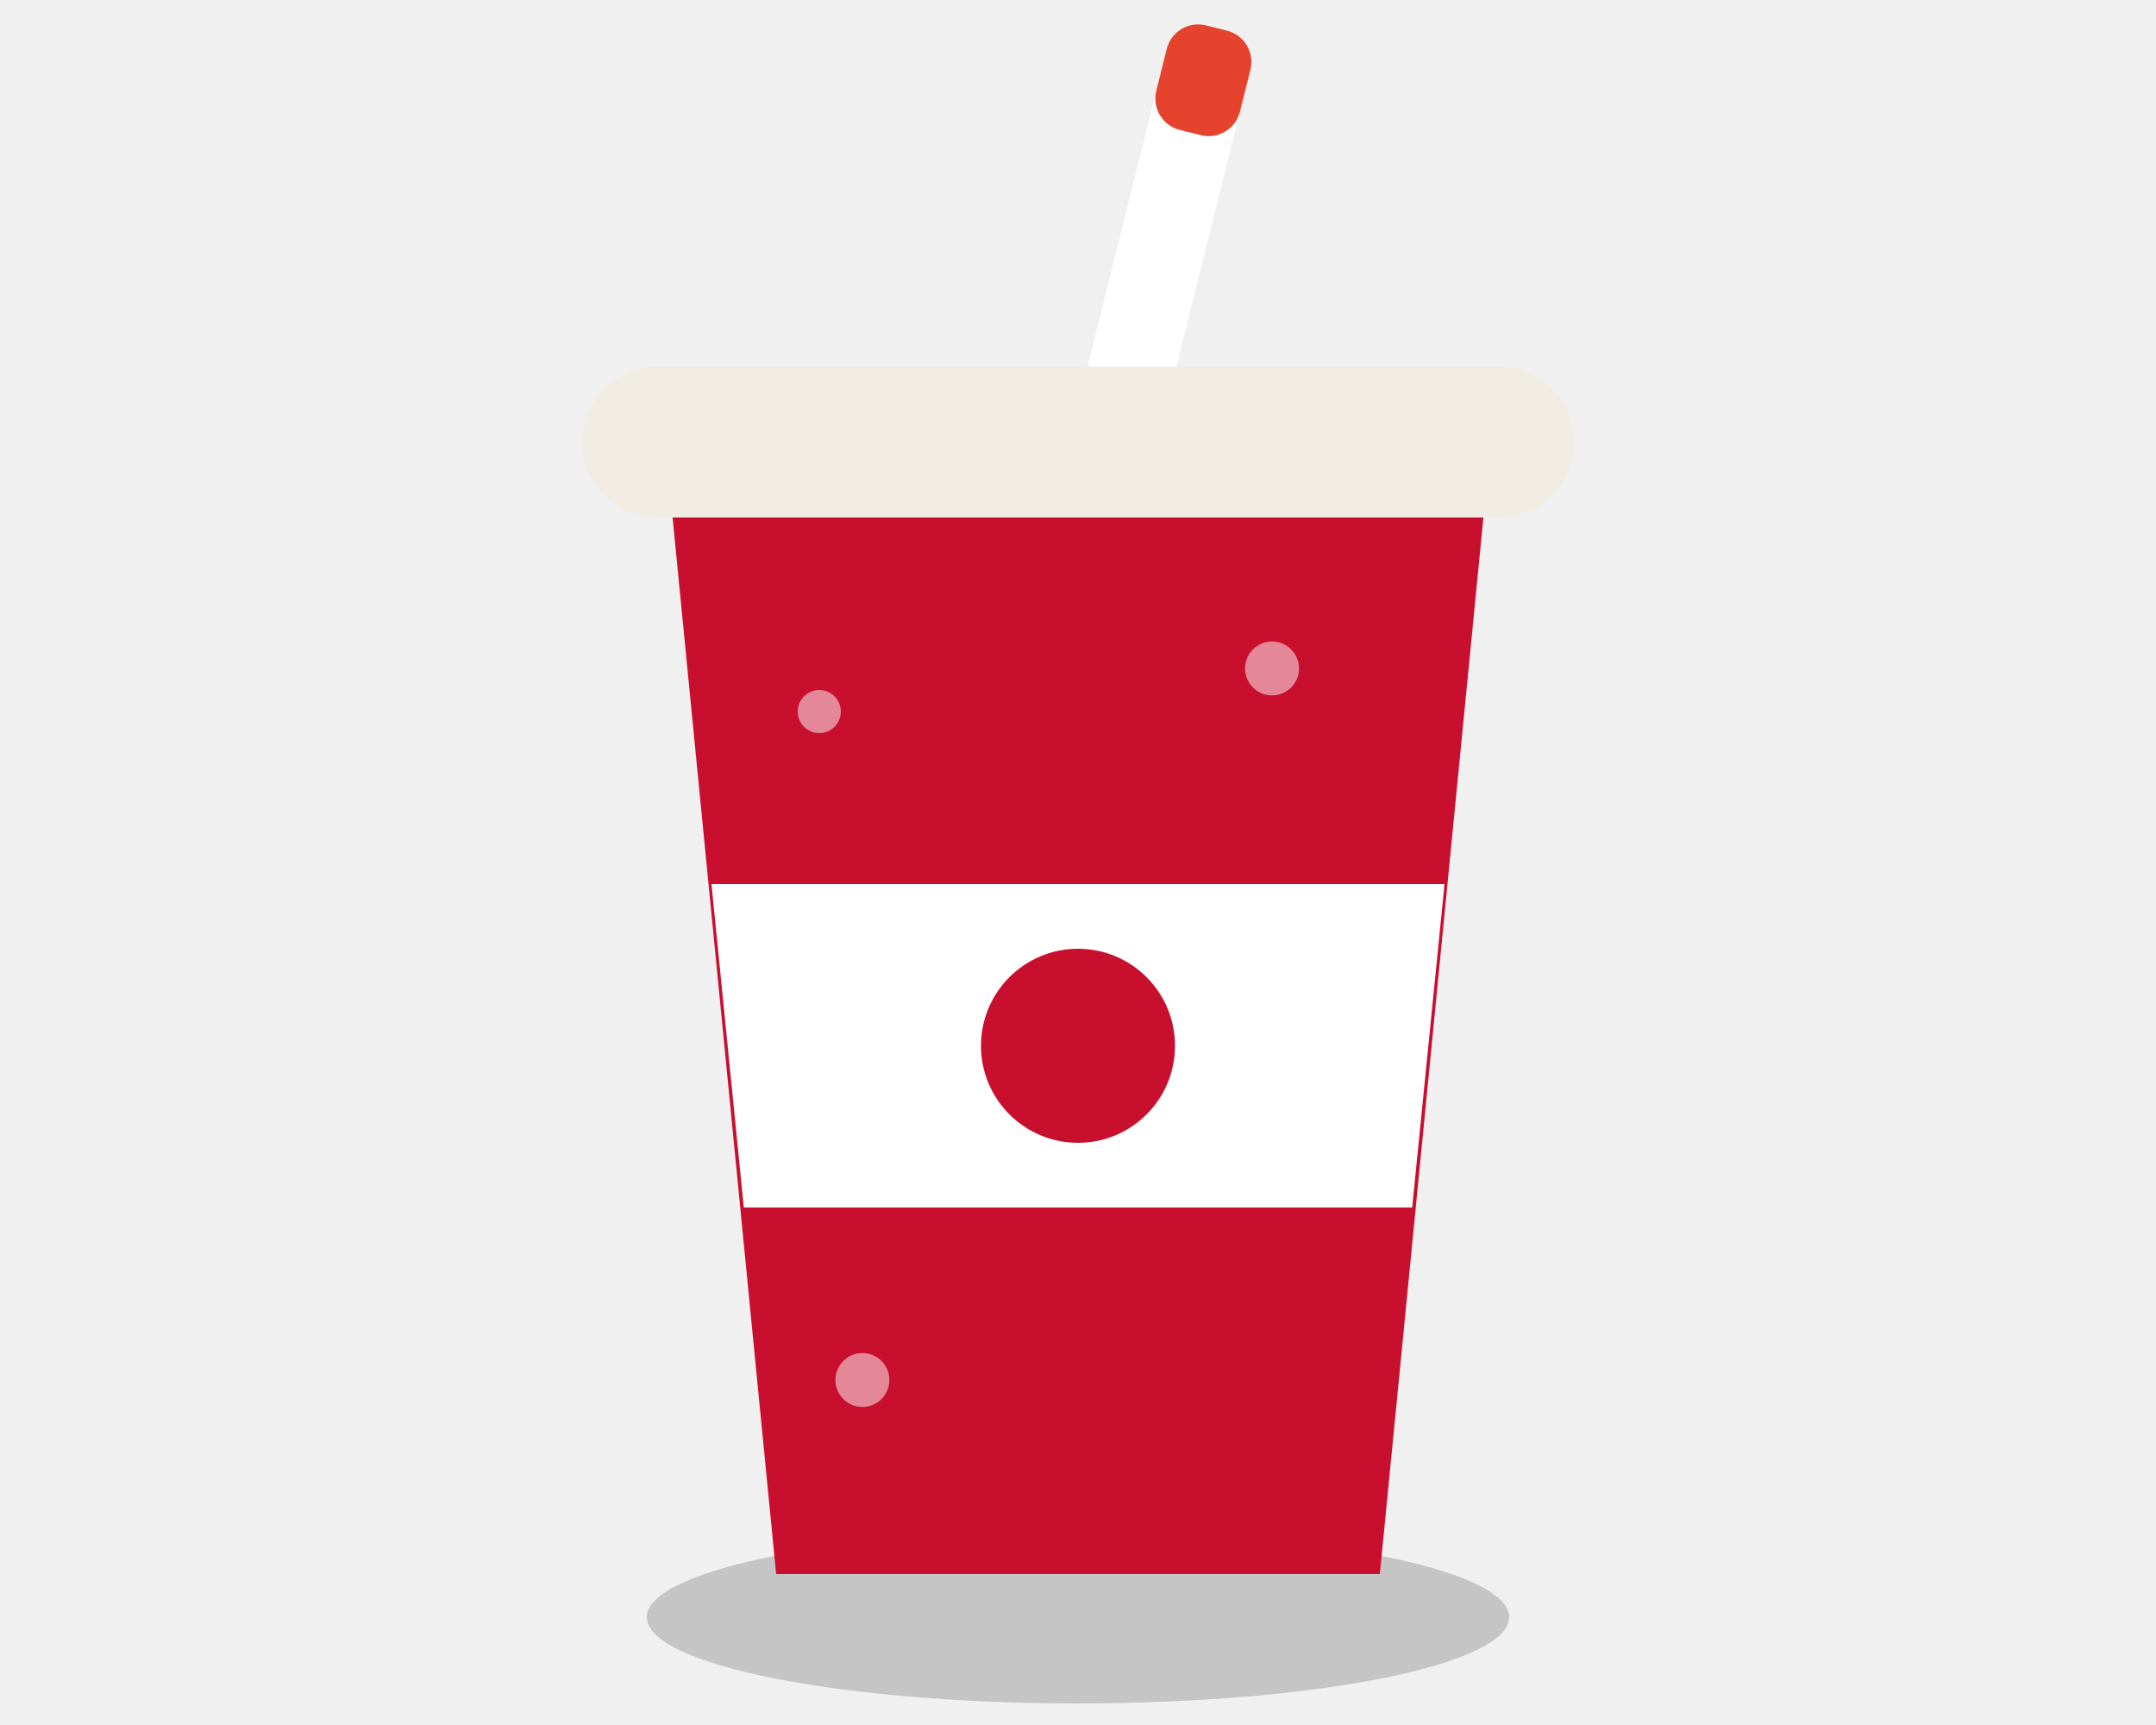
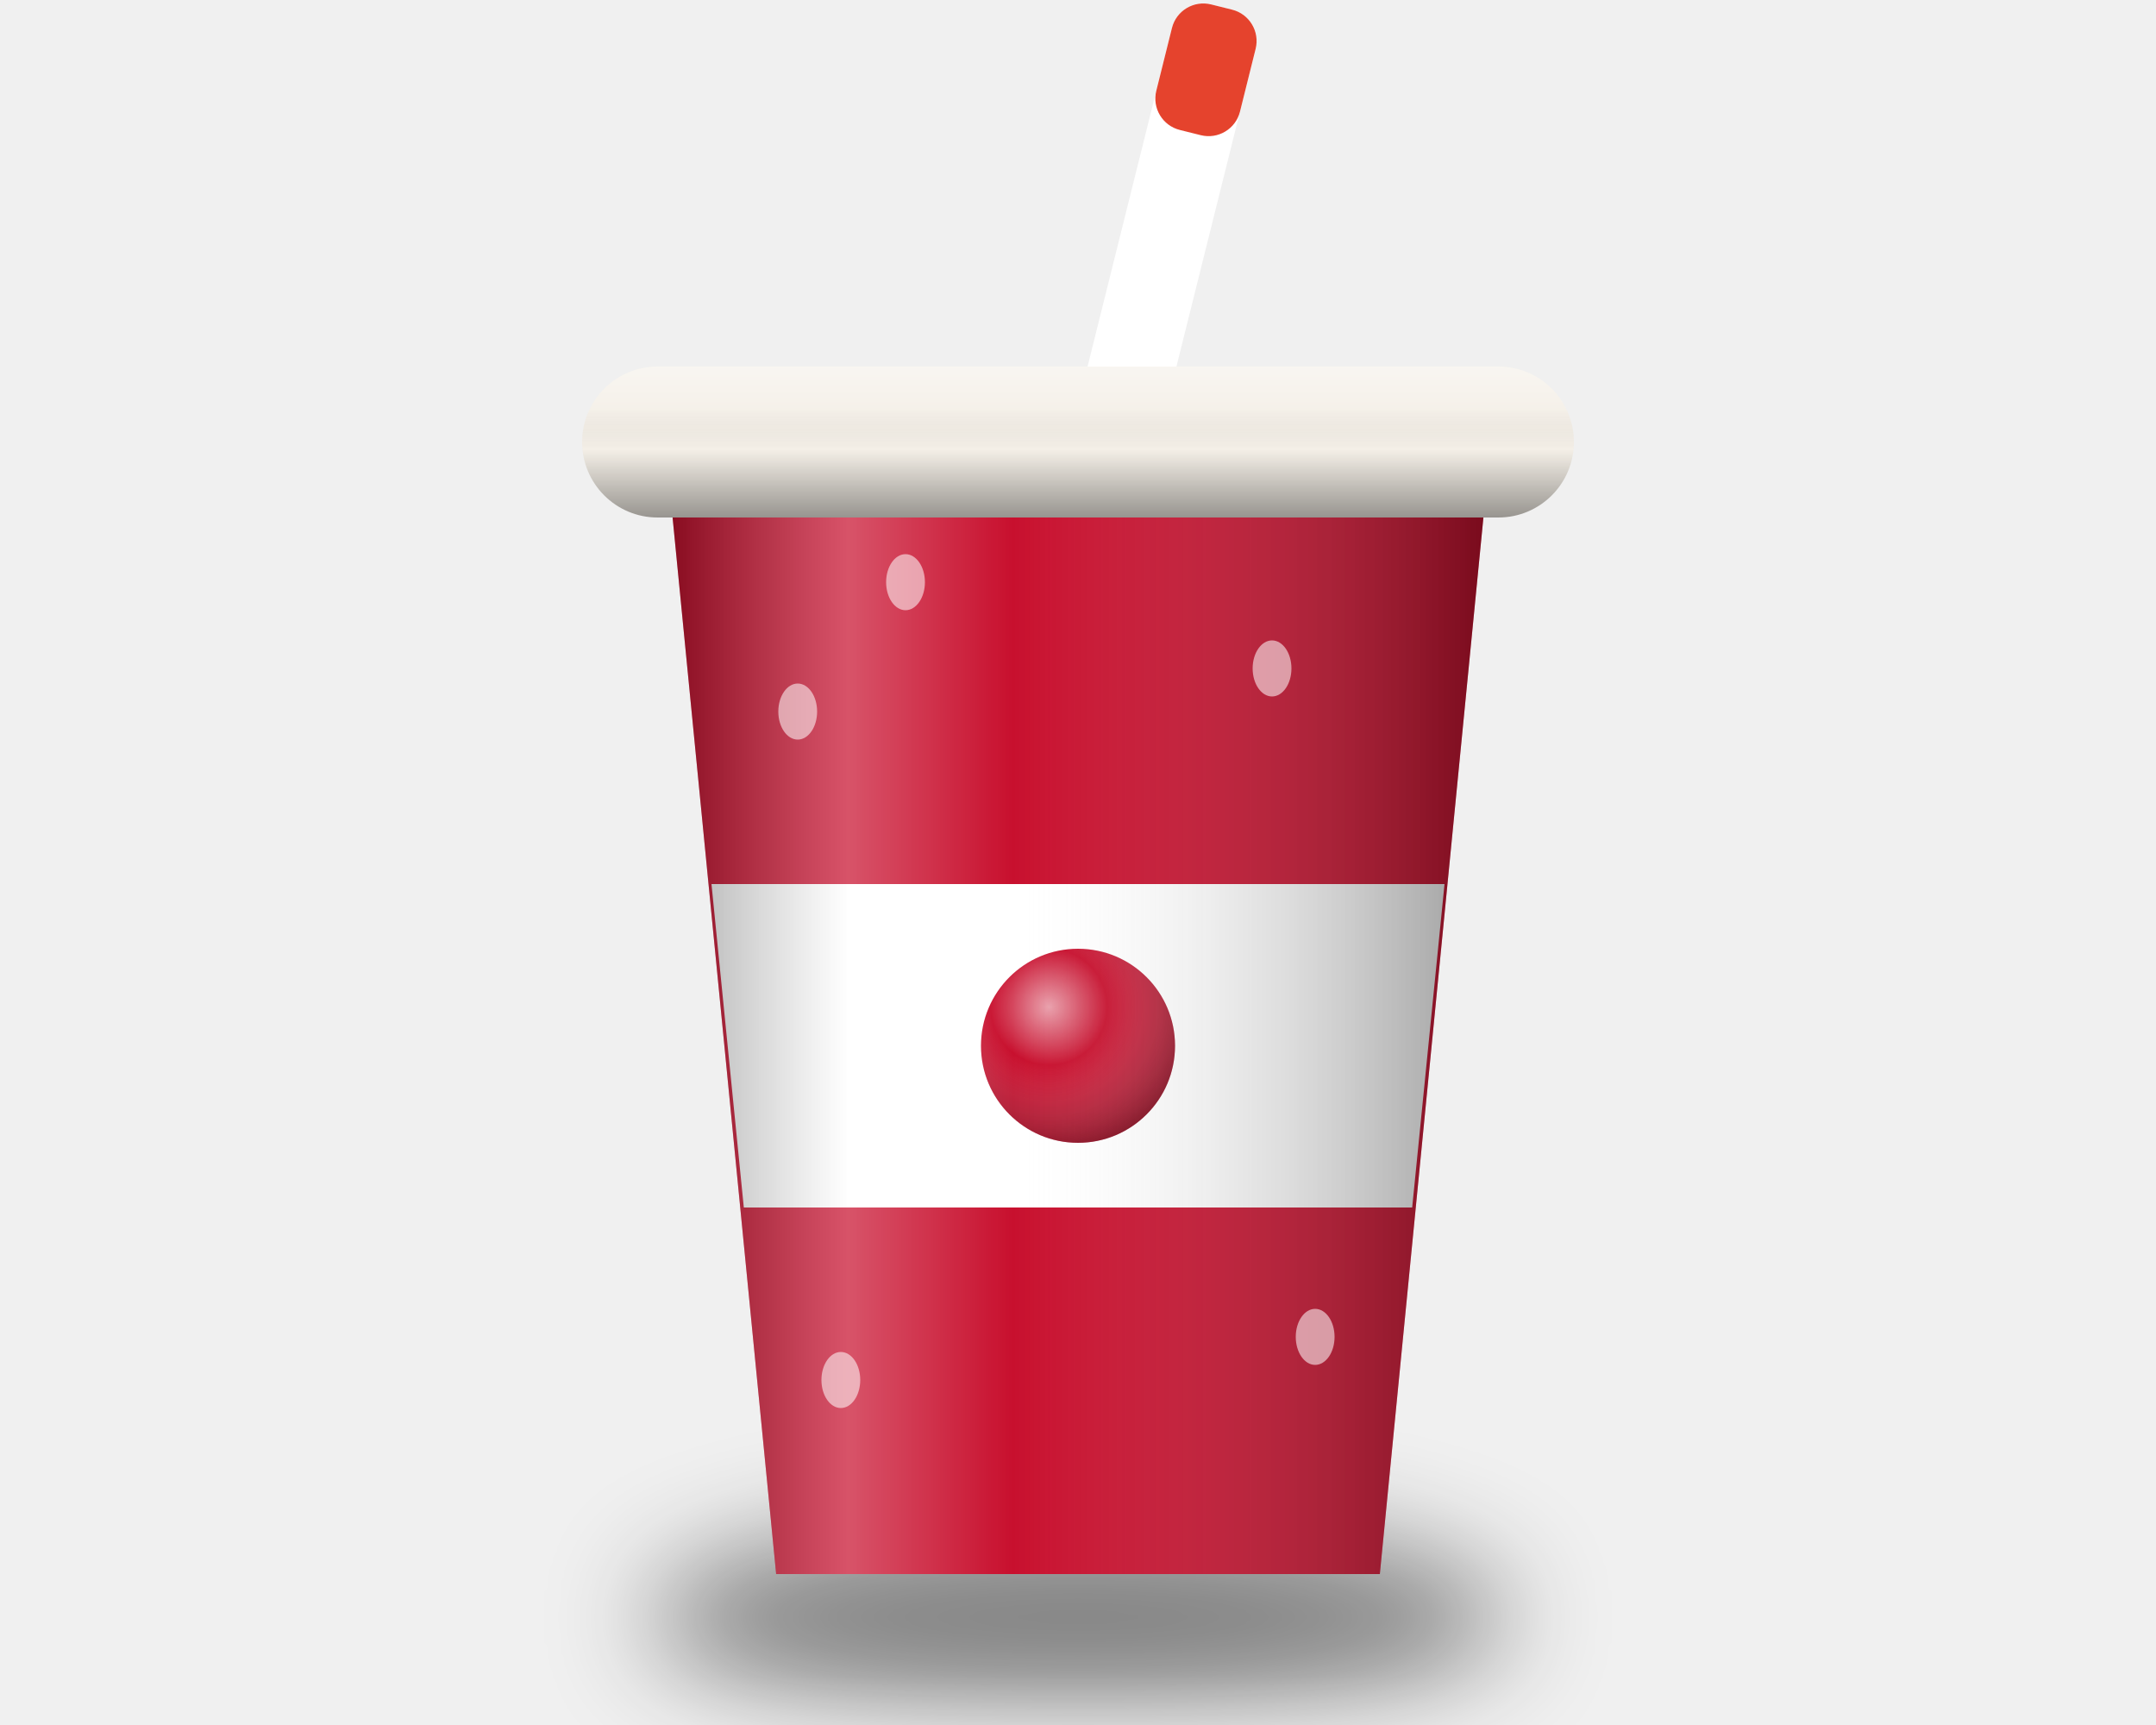
<svg xmlns="http://www.w3.org/2000/svg" viewBox="0 0 200 160">
-   <ellipse cx="100" cy="150" rx="40" ry="8" fill="#000" fill-opacity=".18" />
-   <rect x="104" y="2" width="8" height="40" rx="3" fill="#FFFFFF" transform="rotate(14 108 22)" />
-   <rect x="104" y="2" width="8" height="10" rx="3" fill="#E5432D" transform="rotate(14 108 22)" />
+   <defs>
+     <filter id="blur" x="-30%" y="-80%" width="160%" height="260%">
+       <feGaussianBlur stdDeviation="5" />
+     </filter>
+     <filter id="soft" x="-20%" y="-20%" width="140%" height="140%">
+       <feGaussianBlur stdDeviation="1.1" />
+     </filter>
+     <linearGradient id="cylH" x1="0" y1="0" x2="0" y2="1">
+       <stop offset="0" stop-color="#fff" stop-opacity=".42" />
+       <stop offset=".28" stop-color="#fff" stop-opacity=".1" />
+       <stop offset=".55" stop-color="#000" stop-opacity="0" />
+       <stop offset="1" stop-color="#000" stop-opacity=".38" />
+     </linearGradient>
+     <linearGradient id="cylV" x1="0" y1="0" x2="1" y2="0">
+       <stop offset="0" stop-color="#000" stop-opacity=".32" />
+       <stop offset=".22" stop-color="#fff" stop-opacity=".28" />
+       <stop offset=".42" stop-color="#fff" stop-opacity="0" />
+       <stop offset="1" stop-color="#000" stop-opacity=".4" />
+     </linearGradient>
+     <radialGradient id="dome" cx=".32" cy=".28" r=".85">
+       <stop offset="0" stop-color="#fff" stop-opacity=".55" />
+       <stop offset=".35" stop-color="#fff" stop-opacity="0" />
+       <stop offset="1" stop-color="#000" stop-opacity=".35" />
+     </radialGradient>
+     <radialGradient id="ball" cx=".35" cy=".3" r=".75">
+       <stop offset="0" stop-color="#fff" stop-opacity=".6" />
+       <stop offset=".4" stop-color="#fff" stop-opacity="0" />
+       <stop offset="1" stop-color="#000" stop-opacity=".35" />
+     </radialGradient>
+     <linearGradient id="bun" x1="0" y1="0" x2="0" y2="1">
+       <stop offset="0" stop-color="#F4B860" />
+       <stop offset="1" stop-color="#B9661C" />
+     </linearGradient>
+     <linearGradient id="bunLight" x1="0" y1="0" x2="0" y2="1">
+       <stop offset="0" stop-color="#FBD08C" />
+       <stop offset="1" stop-color="#D88A33" />
+     </linearGradient>
+     <linearGradient id="sausage" x1="0" y1="0" x2="0" y2="1">
+       <stop offset="0" stop-color="#E5684A" />
+       <stop offset=".5" stop-color="#B8391F" />
+       <stop offset="1" stop-color="#7E2414" />
+     </linearGradient>
+     <linearGradient id="meat" x1="0" y1="0" x2="0" y2="1">
+       <stop offset="0" stop-color="#9A5230" />
+       <stop offset="1" stop-color="#4E2412" />
+     </linearGradient>
+     <linearGradient id="tortilla" x1="0" y1="0" x2="0" y2="1">
+       <stop offset="0" stop-color="#F6D696" />
+       <stop offset=".55" stop-color="#E2AE5E" />
+       <stop offset="1" stop-color="#B57A34" />
+     </linearGradient>
+     <linearGradient id="tandir" x1="0" y1="0" x2="0" y2="1">
+       <stop offset="0" stop-color="#EBB86A" />
+       <stop offset=".55" stop-color="#C98A3C" />
+       <stop offset="1" stop-color="#8E5420" />
+     </linearGradient>
+     <radialGradient id="hole" cx=".5" cy=".5" r=".55">
+       <stop offset="0" stop-color="#2E140A" />
+       <stop offset=".7" stop-color="#5E2C14" />
+       <stop offset="1" stop-color="#8A4A24" />
+     </radialGradient>
+     <linearGradient id="cheese" x1="0" y1="0" x2="0" y2="1">
+       <stop offset="0" stop-color="#FFD84D" />
+       <stop offset="1" stop-color="#F0A500" />
+     </linearGradient>
+     <linearGradient id="lettuce" x1="0" y1="0" x2="0" y2="1">
+       <stop offset="0" stop-color="#8ED15A" />
+       <stop offset="1" stop-color="#3E8E26" />
+     </linearGradient>
+     <linearGradient id="tomato" x1="0" y1="0" x2="0" y2="1">
+       <stop offset="0" stop-color="#FF6A4D" />
+       <stop offset="1" stop-color="#C4281A" />
+     </linearGradient>
+     <linearGradient id="red" x1="0" y1="0" x2="1" y2="0">
+       <stop offset="0" stop-color="#A3140F" />
+       <stop offset=".3" stop-color="#F0392C" />
+       <stop offset=".5" stop-color="#D7261E" />
+       <stop offset="1" stop-color="#8E120C" />
+     </linearGradient>
+     <linearGradient id="fry" x1="0" y1="0" x2="1" y2="0">
+       <stop offset="0" stop-color="#E9A100" />
+       <stop offset=".4" stop-color="#FFE07A" />
+       <stop offset="1" stop-color="#E39A00" />
+     </linearGradient>
+     <radialGradient id="crispy" cx=".35" cy=".3" r=".8">
+       <stop offset="0" stop-color="#F2A452" />
+       <stop offset=".6" stop-color="#C46A26" />
+       <stop offset="1" stop-color="#8A4214" />
+     </radialGradient>
+   </defs>
+   <ellipse cx="100" cy="150" rx="40" ry="9" fill="#000" opacity="0.45" filter="url(#blur)" />
+   <rect x="104" y="0" width="8" height="42" rx="3" fill="#fff" transform="rotate(14 108 22)" />
+   <rect x="104" y="0" width="8" height="12" rx="3" fill="#E5432D" transform="rotate(14 108 22)" />
  <path d="M62 44 H138 L128 146 H72 Z" fill="#C8102E" />
  <path d="M66 82 H134 L131 112 H69 Z" fill="#FFFFFF" />
  <circle cx="100" cy="97" r="9" fill="#C8102E" />
-   <rect x="54" y="34" width="92" height="14" rx="7" fill="#F1ECE4" />
-   <circle cx="80" cy="128" r="2.5" fill="#FFFFFF" fill-opacity=".5" />
-   <circle cx="118" cy="62" r="2.5" fill="#FFFFFF" fill-opacity=".5" />
-   <circle cx="76" cy="66" r="2" fill="#FFFFFF" fill-opacity=".5" />
+   <circle cx="100" cy="97" r="9" fill="url(#ball)" />
+   <path d="M62 44 H138 L128 146 H72 Z" fill="url(#cylV)" />
+   <rect x="54" y="34" width="92" height="14" rx="7" fill="#F4EFE7" />
+   <rect x="54" y="34" width="92" height="14" rx="7" fill="url(#cylH)" />
+   <ellipse cx="78" cy="128" rx="1.8" ry="2.6" fill="#fff" opacity=".55" />
+   <ellipse cx="118" cy="62" rx="1.8" ry="2.6" fill="#fff" opacity=".55" />
+   <ellipse cx="74" cy="66" rx="1.8" ry="2.6" fill="#fff" opacity=".55" />
+   <ellipse cx="122" cy="124" rx="1.8" ry="2.6" fill="#fff" opacity=".55" />
+   <ellipse cx="84" cy="54" rx="1.8" ry="2.6" fill="#fff" opacity=".55" />
</svg>
